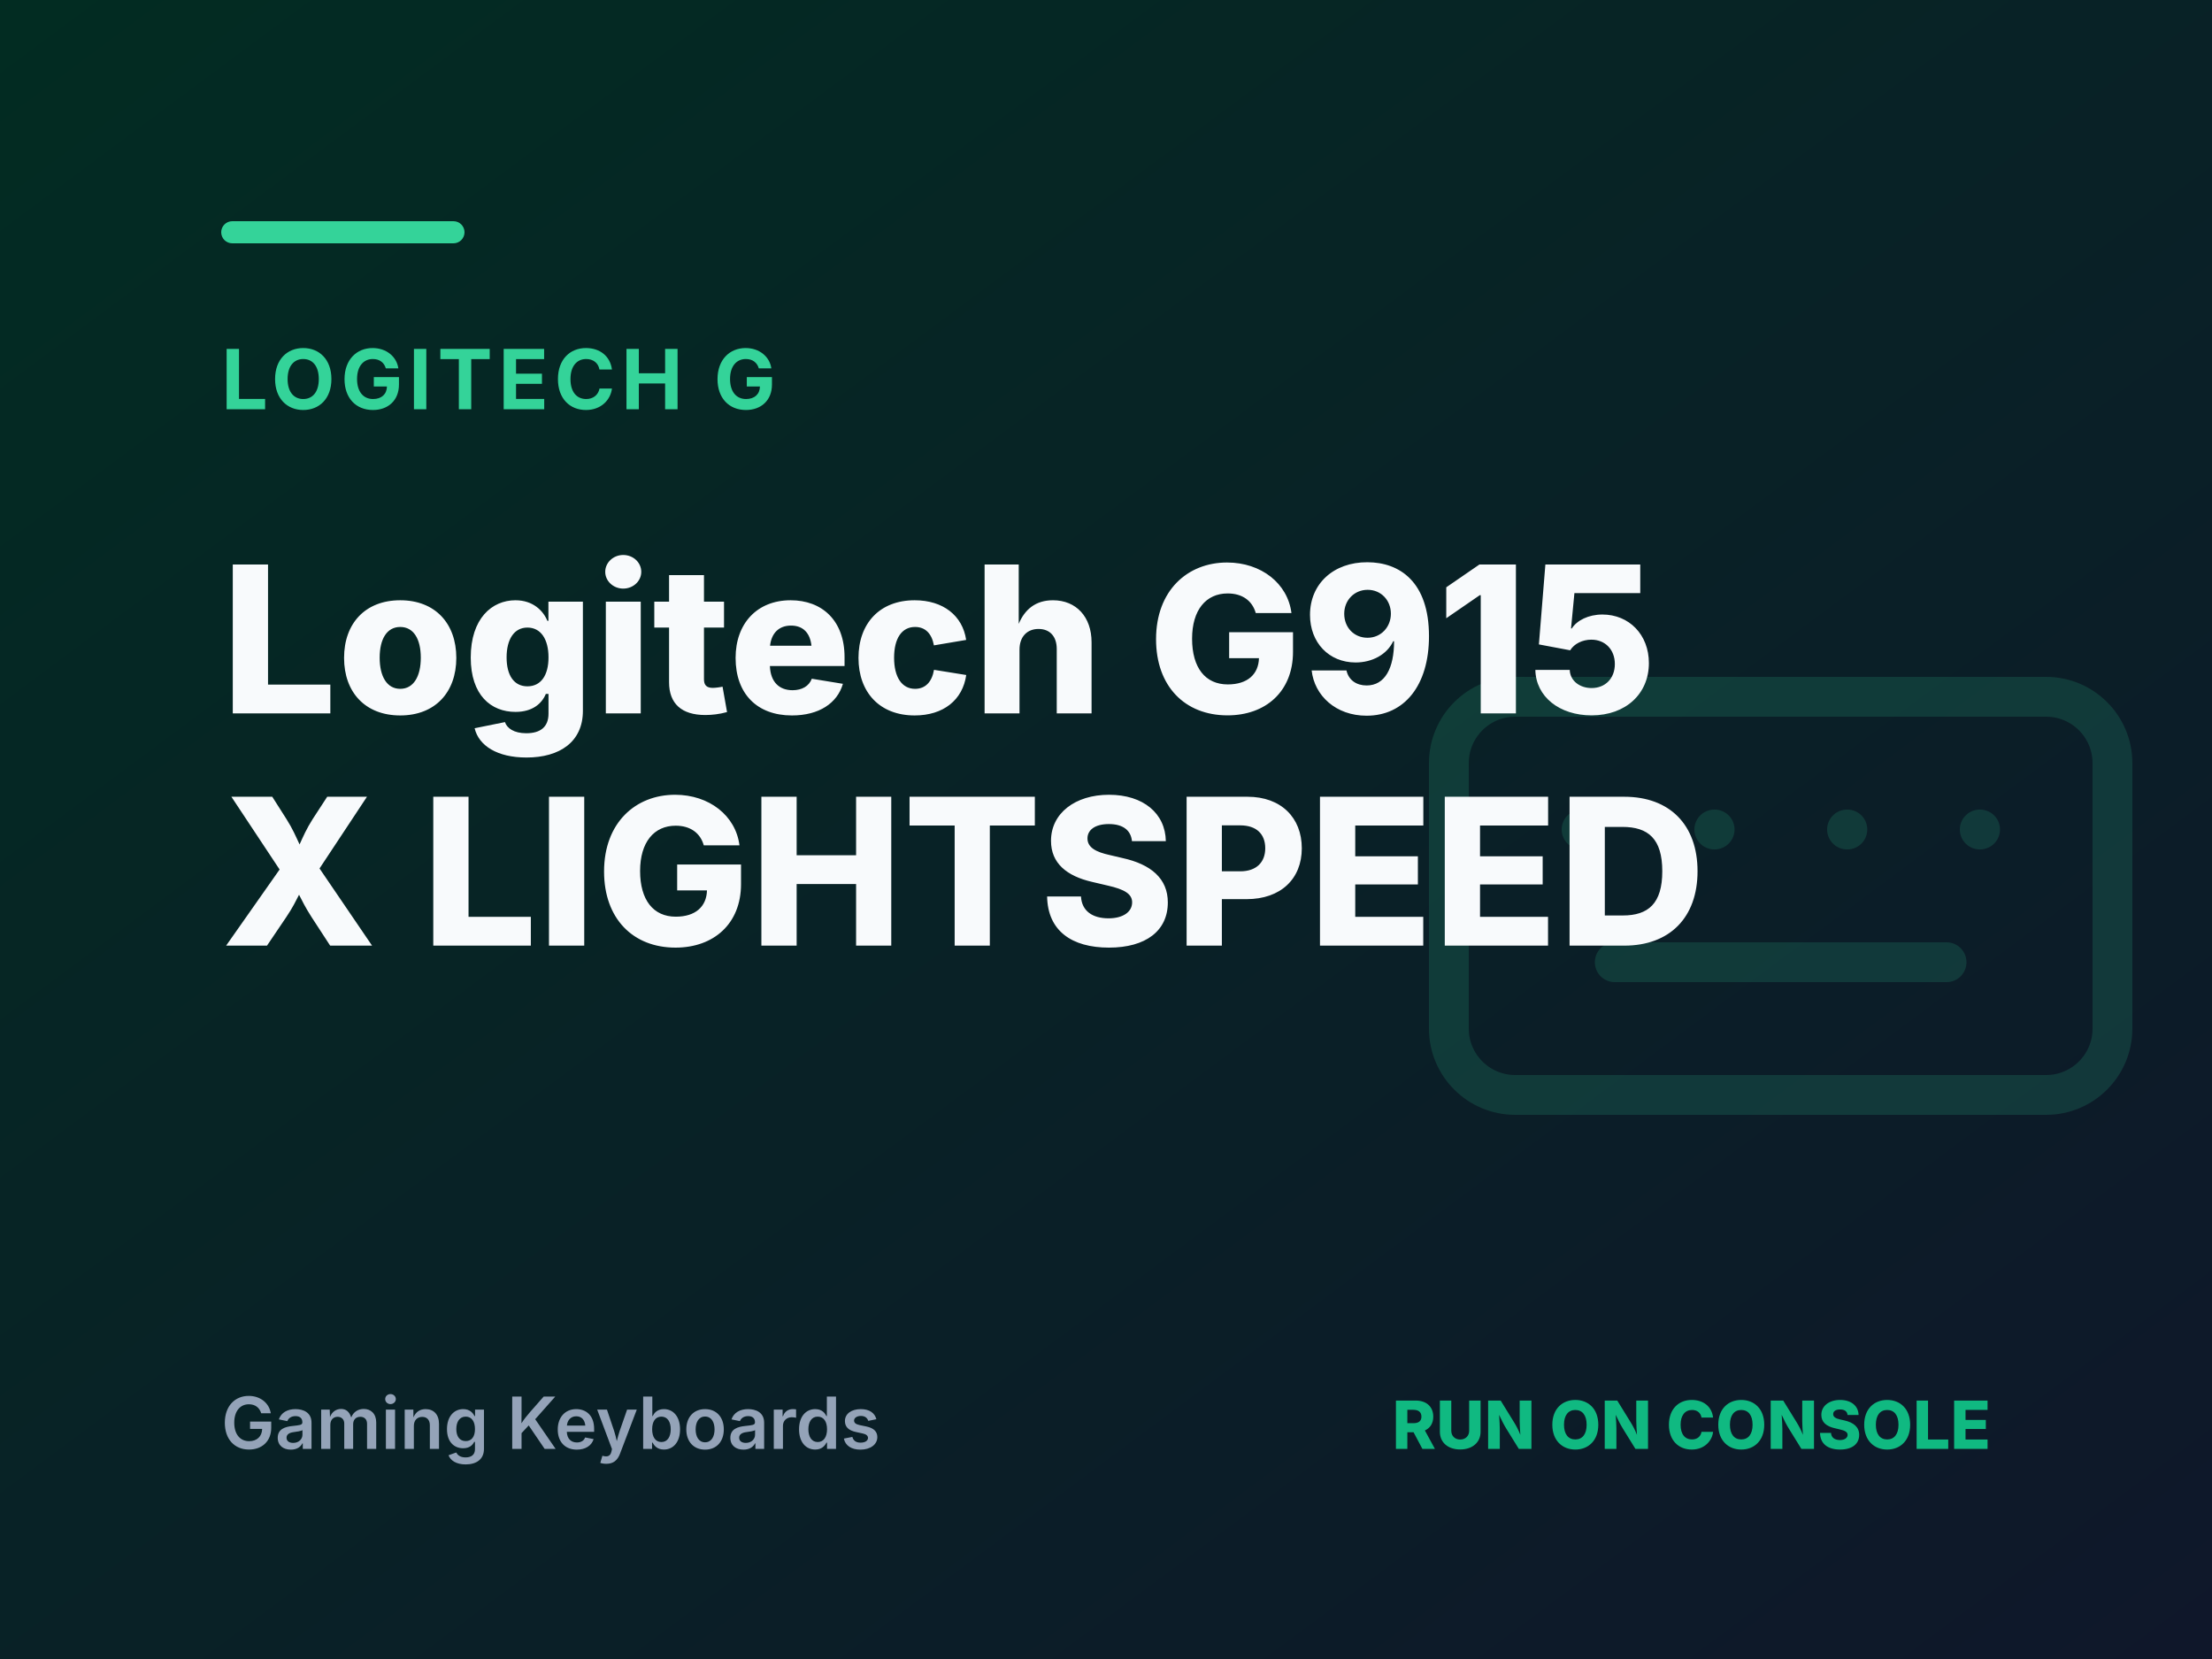
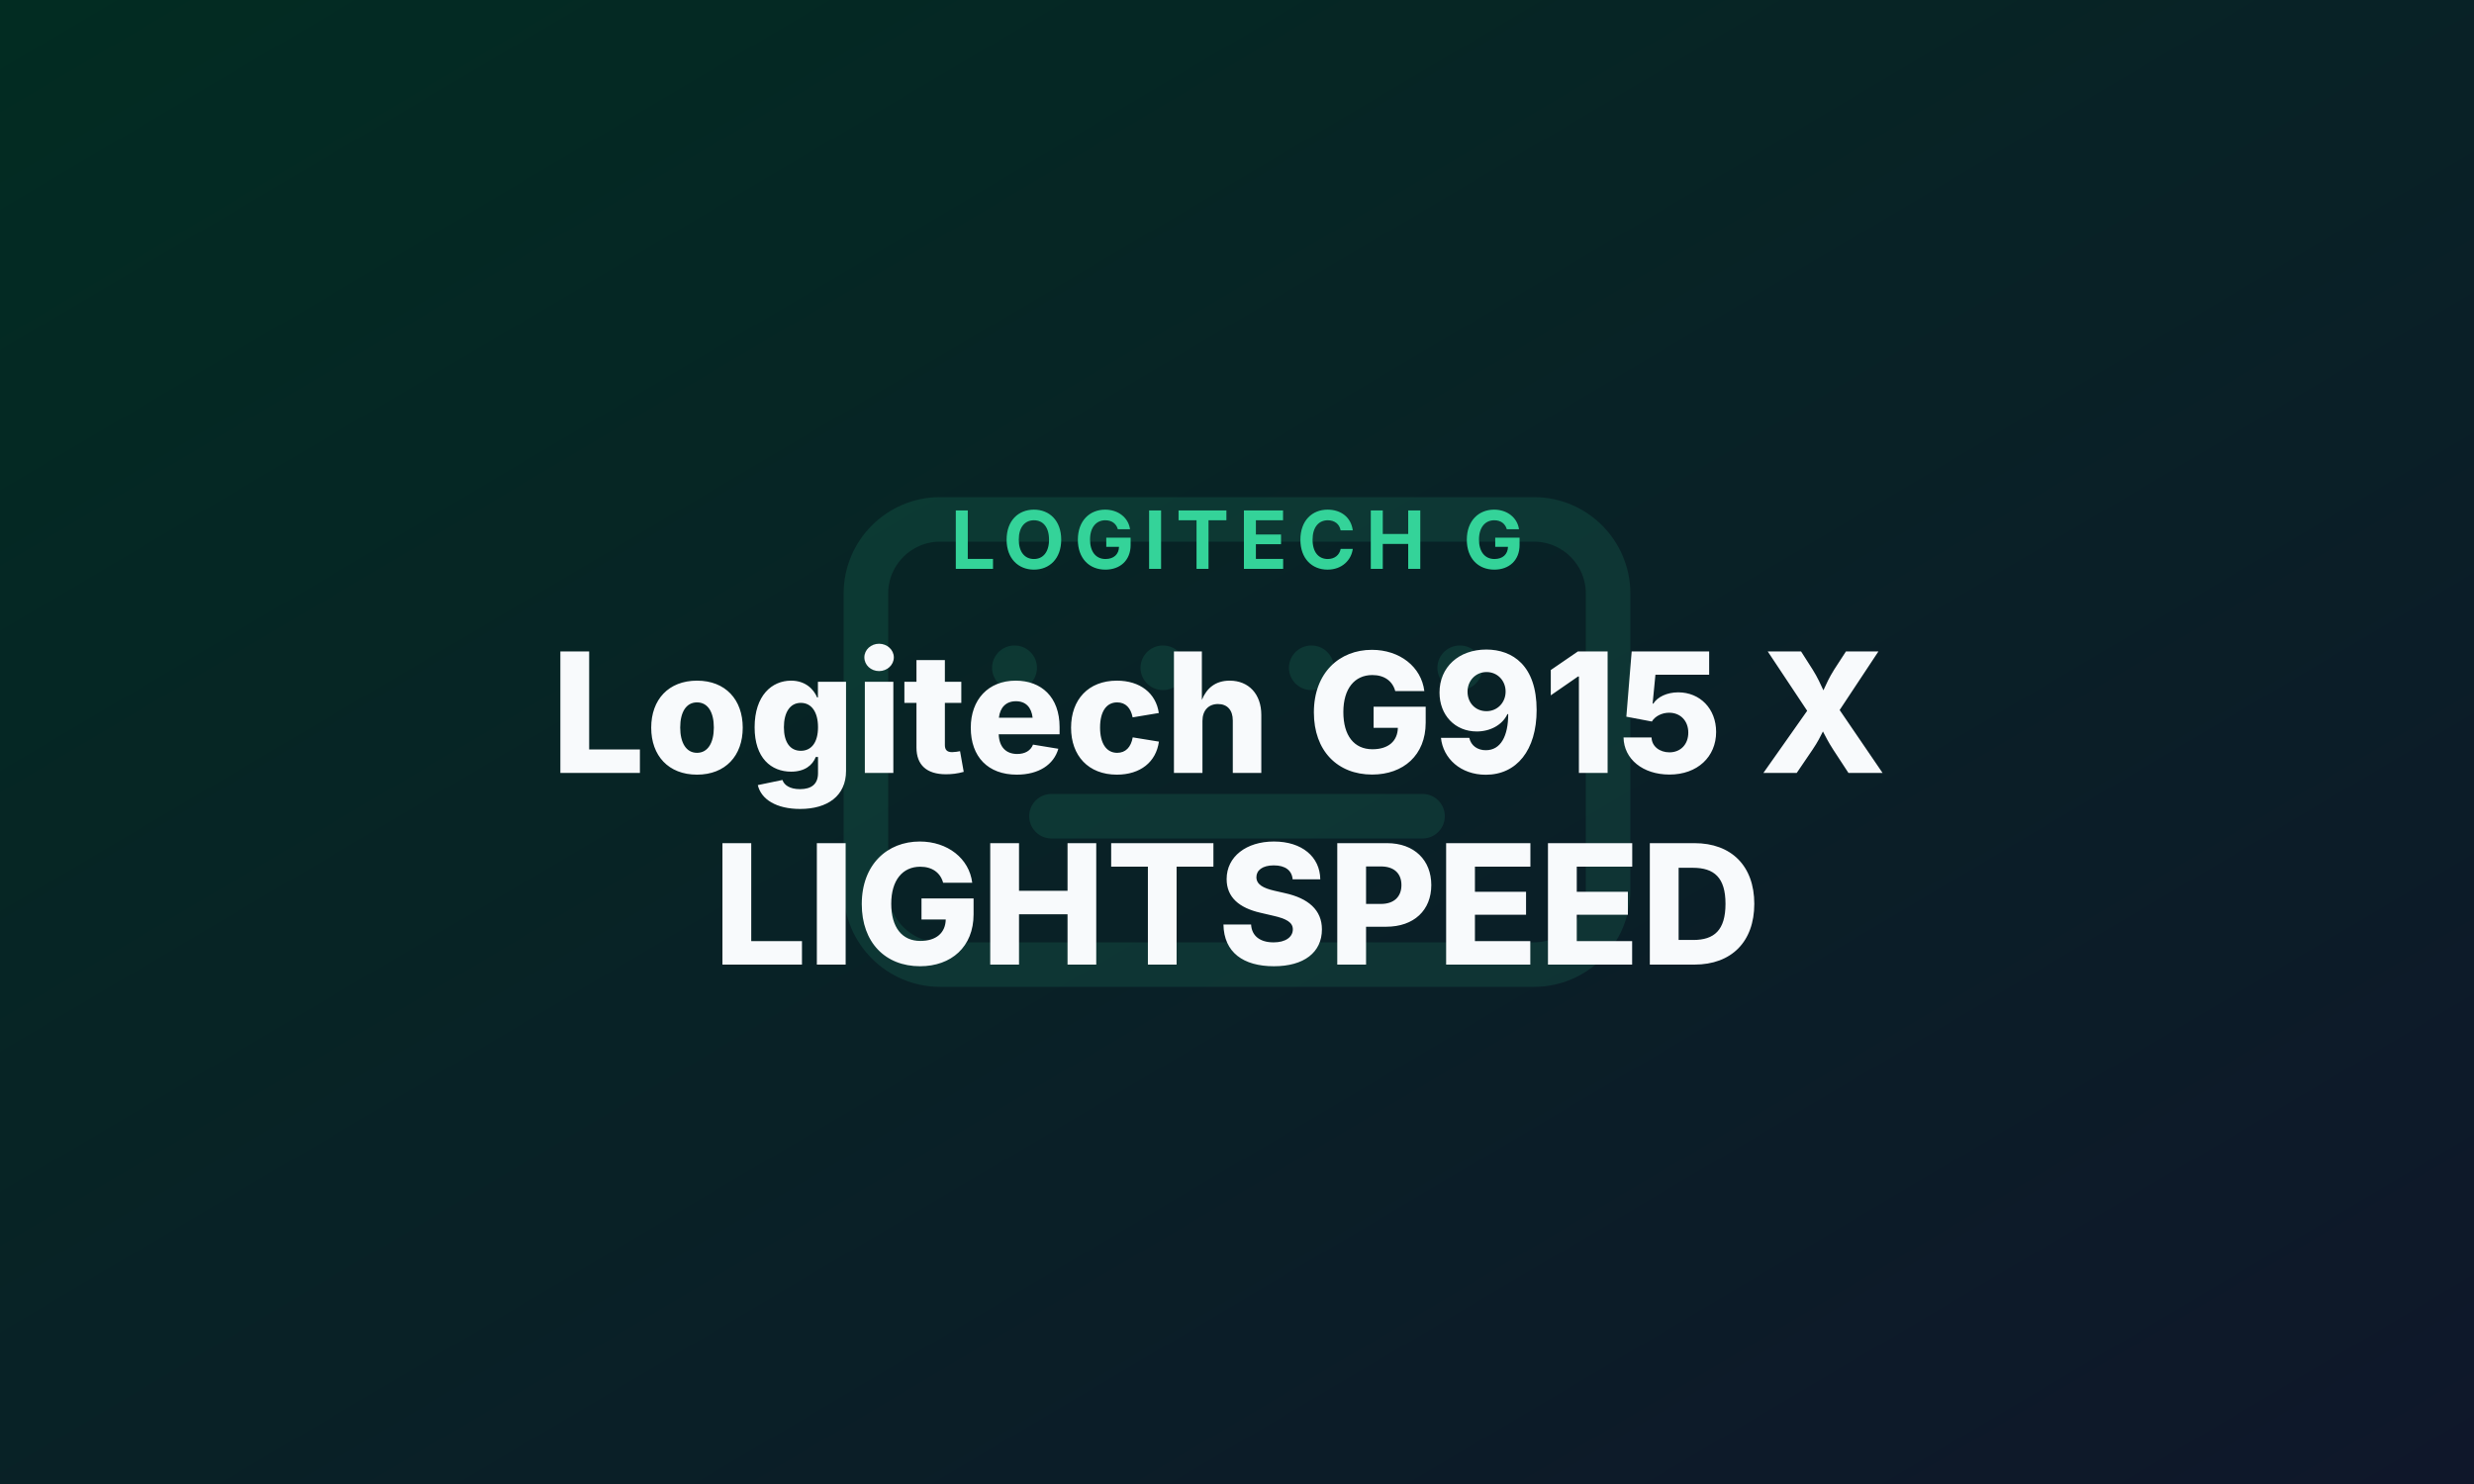
- <svg xmlns="http://www.w3.org/2000/svg" viewBox="0 0 400 300" width="400" height="300" role="img" aria-label="Logitech G915 X LIGHTSPEED">
+ <svg xmlns="http://www.w3.org/2000/svg" viewBox="0 0 400 240" width="400" height="240" role="img" aria-label="Logitech G915 X LIGHTSPEED">
  <defs>
    <linearGradient id="g" x1="0" y1="0" x2="1" y2="1">
      <stop offset="0" stop-color="#022c22" />
      <stop offset="1" stop-color="#0f172a" />
    </linearGradient>
  </defs>
-   <rect width="400" height="300" fill="url(#g)" />
-   <g transform="translate(250 90) scale(6)" fill="none" stroke="#34d399" stroke-opacity=".16" stroke-width="1.2" stroke-linecap="round" stroke-linejoin="round">
+   <rect width="400" height="240" fill="url(#g)" />
+   <g transform="translate(128 48) scale(6)" fill="none" stroke="#34d399" stroke-opacity=".12" stroke-width="1.2" stroke-linecap="round" stroke-linejoin="round">
    <rect x="2" y="6" width="20" height="12" rx="2" />
    <path d="M6 10h.01M10 10h.01M14 10h.01M18 10h.01M7 14h10" />
  </g>
-   <rect x="40" y="40" width="44" height="4" rx="2" fill="#34d399" />
-   <text x="40" y="74" font-family="Inter,Segoe UI,Arial,sans-serif" font-size="15" font-weight="700" fill="#34d399" letter-spacing="1">LOGITECH G</text>
-   <text font-family="Outfit,Inter,Segoe UI,Arial,sans-serif" font-size="37" font-weight="800" fill="#f8fafc">
-     <tspan x="40" y="129">Logitech G915</tspan>
-     <tspan x="40" y="171">X LIGHTSPEED</tspan>
+   <text x="200" y="92" text-anchor="middle" font-family="Inter,Segoe UI,Arial,sans-serif" font-size="13" font-weight="700" fill="#34d399" letter-spacing="1.5">LOGITECH G</text>
+   <text text-anchor="middle" font-family="Outfit,Inter,Segoe UI,Arial,sans-serif" font-size="27" font-weight="800" fill="#f8fafc">
+     <tspan x="200" y="125">Logitech G915 X</tspan>
+     <tspan x="200" y="156">LIGHTSPEED</tspan>
  </text>
-   <text x="40" y="262" font-family="Inter,Segoe UI,Arial,sans-serif" font-size="13" font-weight="600" fill="#94a3b8">Gaming Keyboards</text>
-   <text x="360" y="262" text-anchor="end" font-family="Inter,Segoe UI,Arial,sans-serif" font-size="12" font-weight="800" fill="#10b981">RUN ON CONSOLE</text>
</svg>
